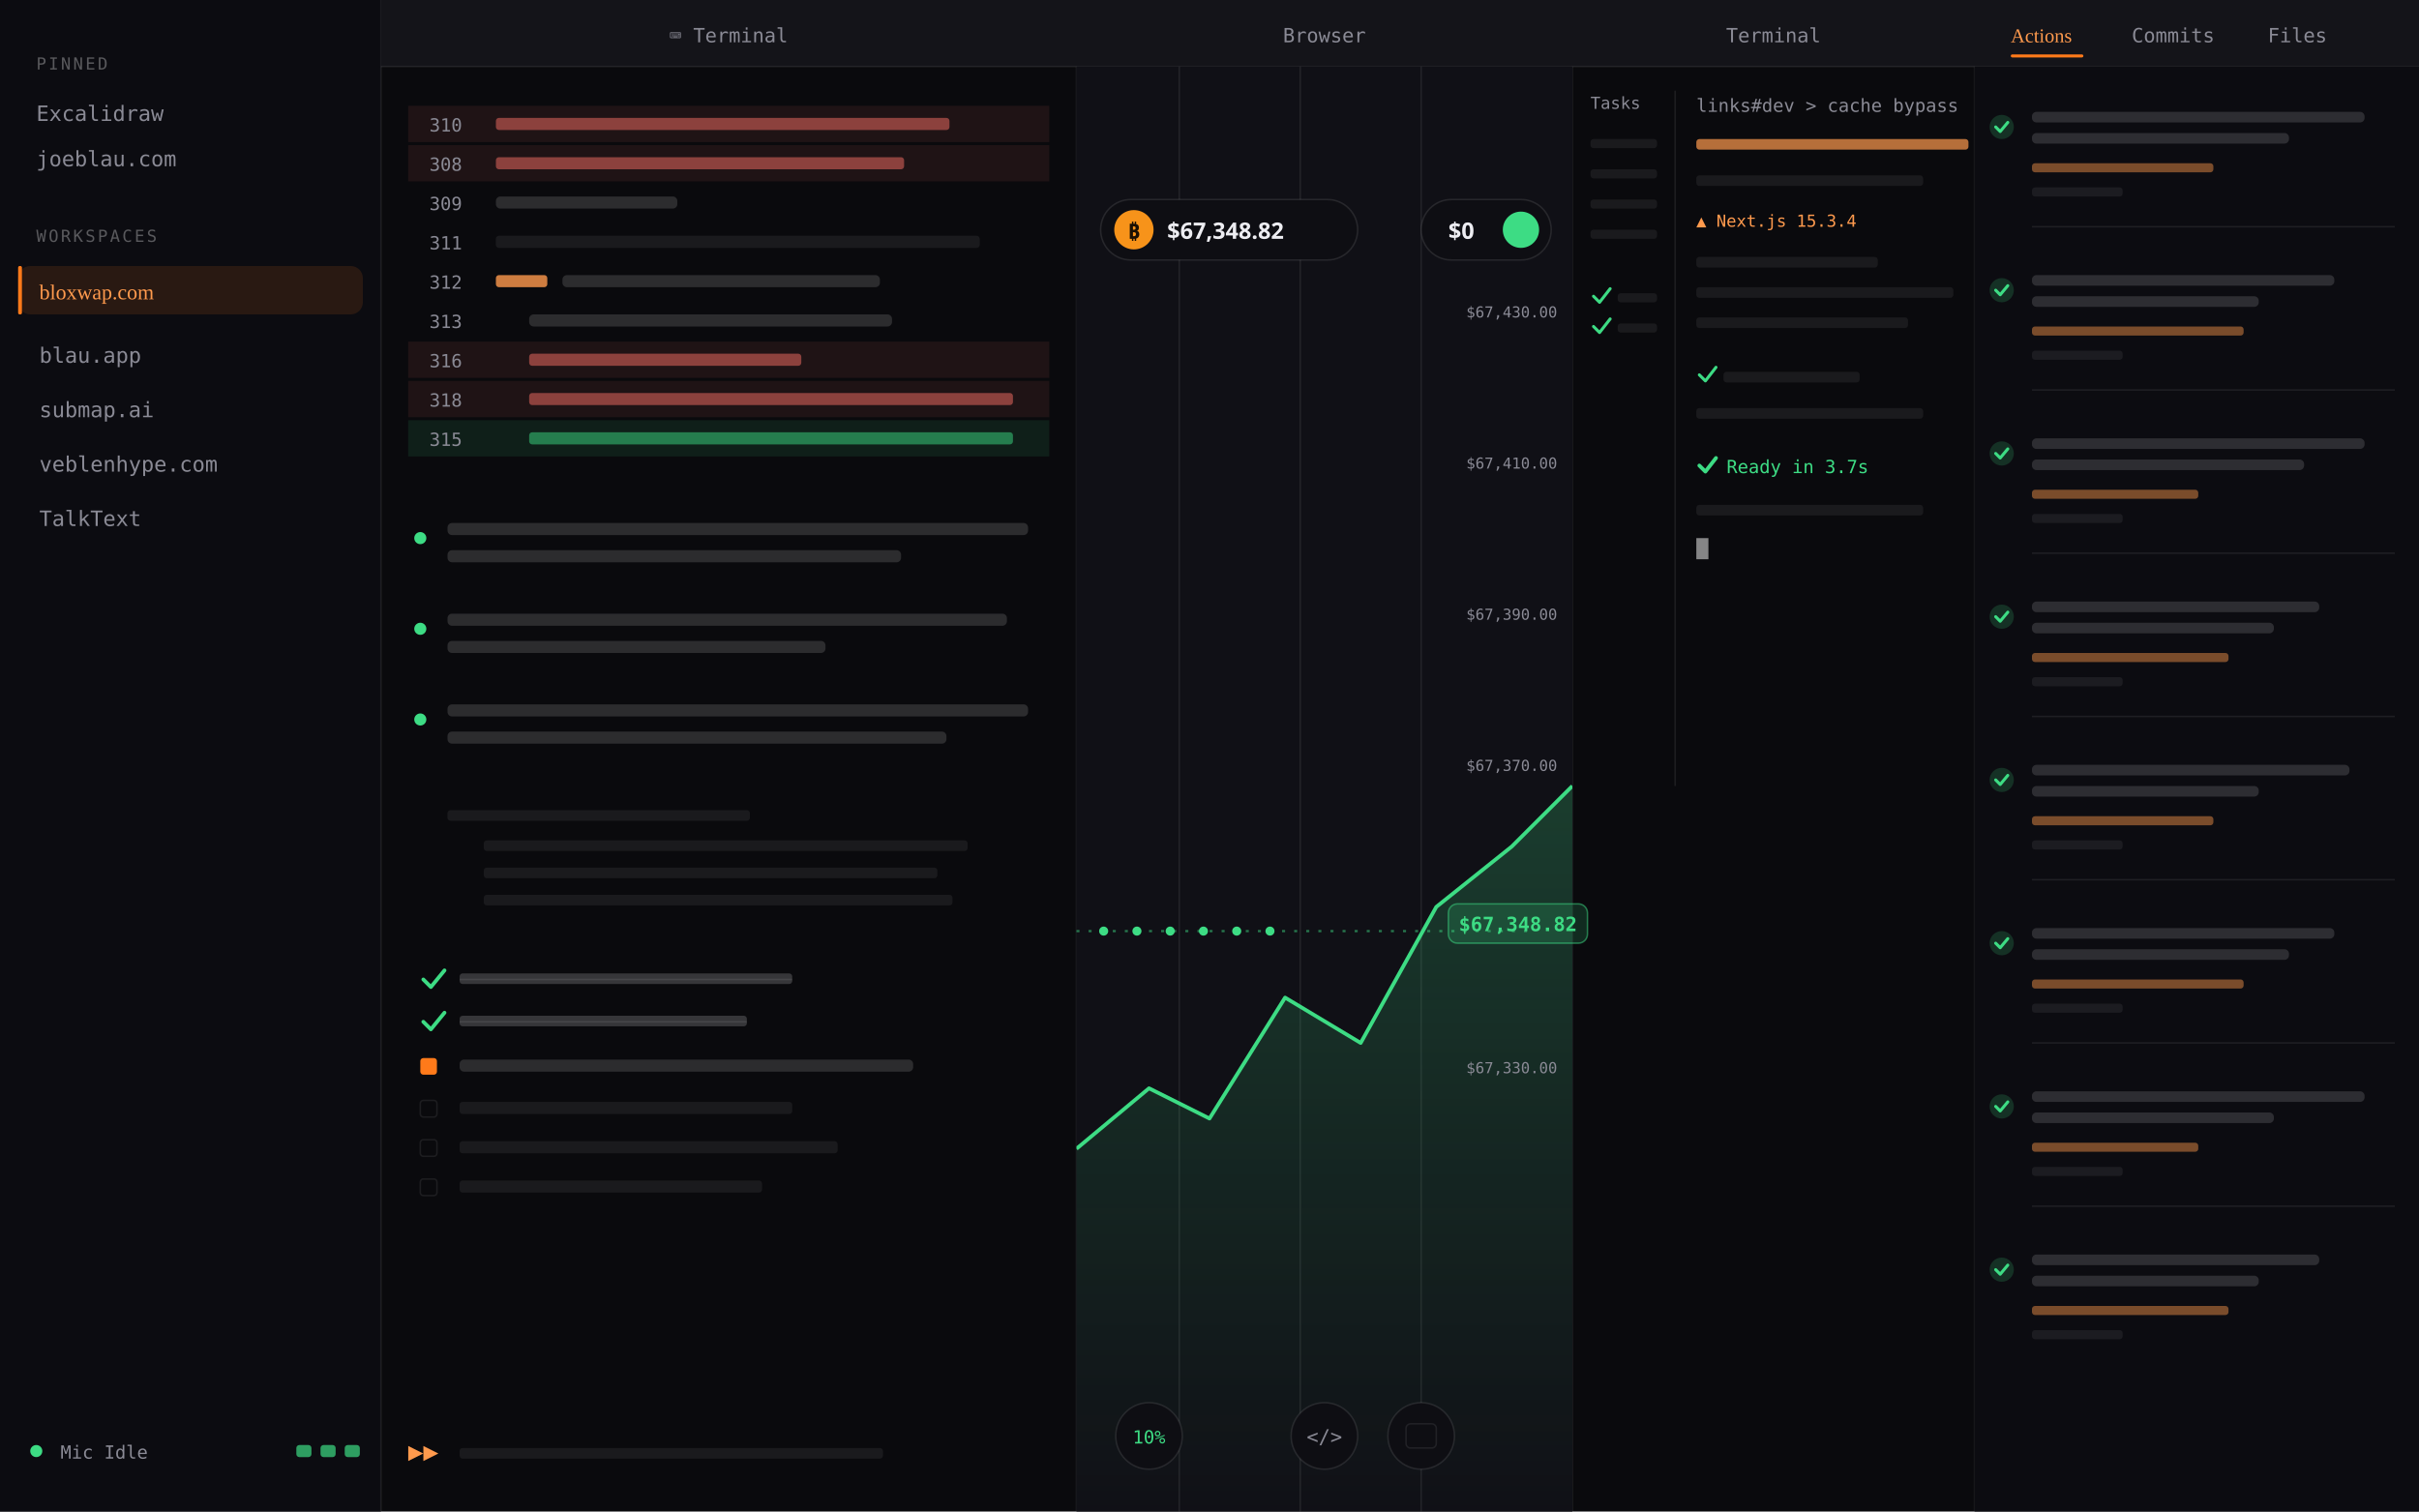
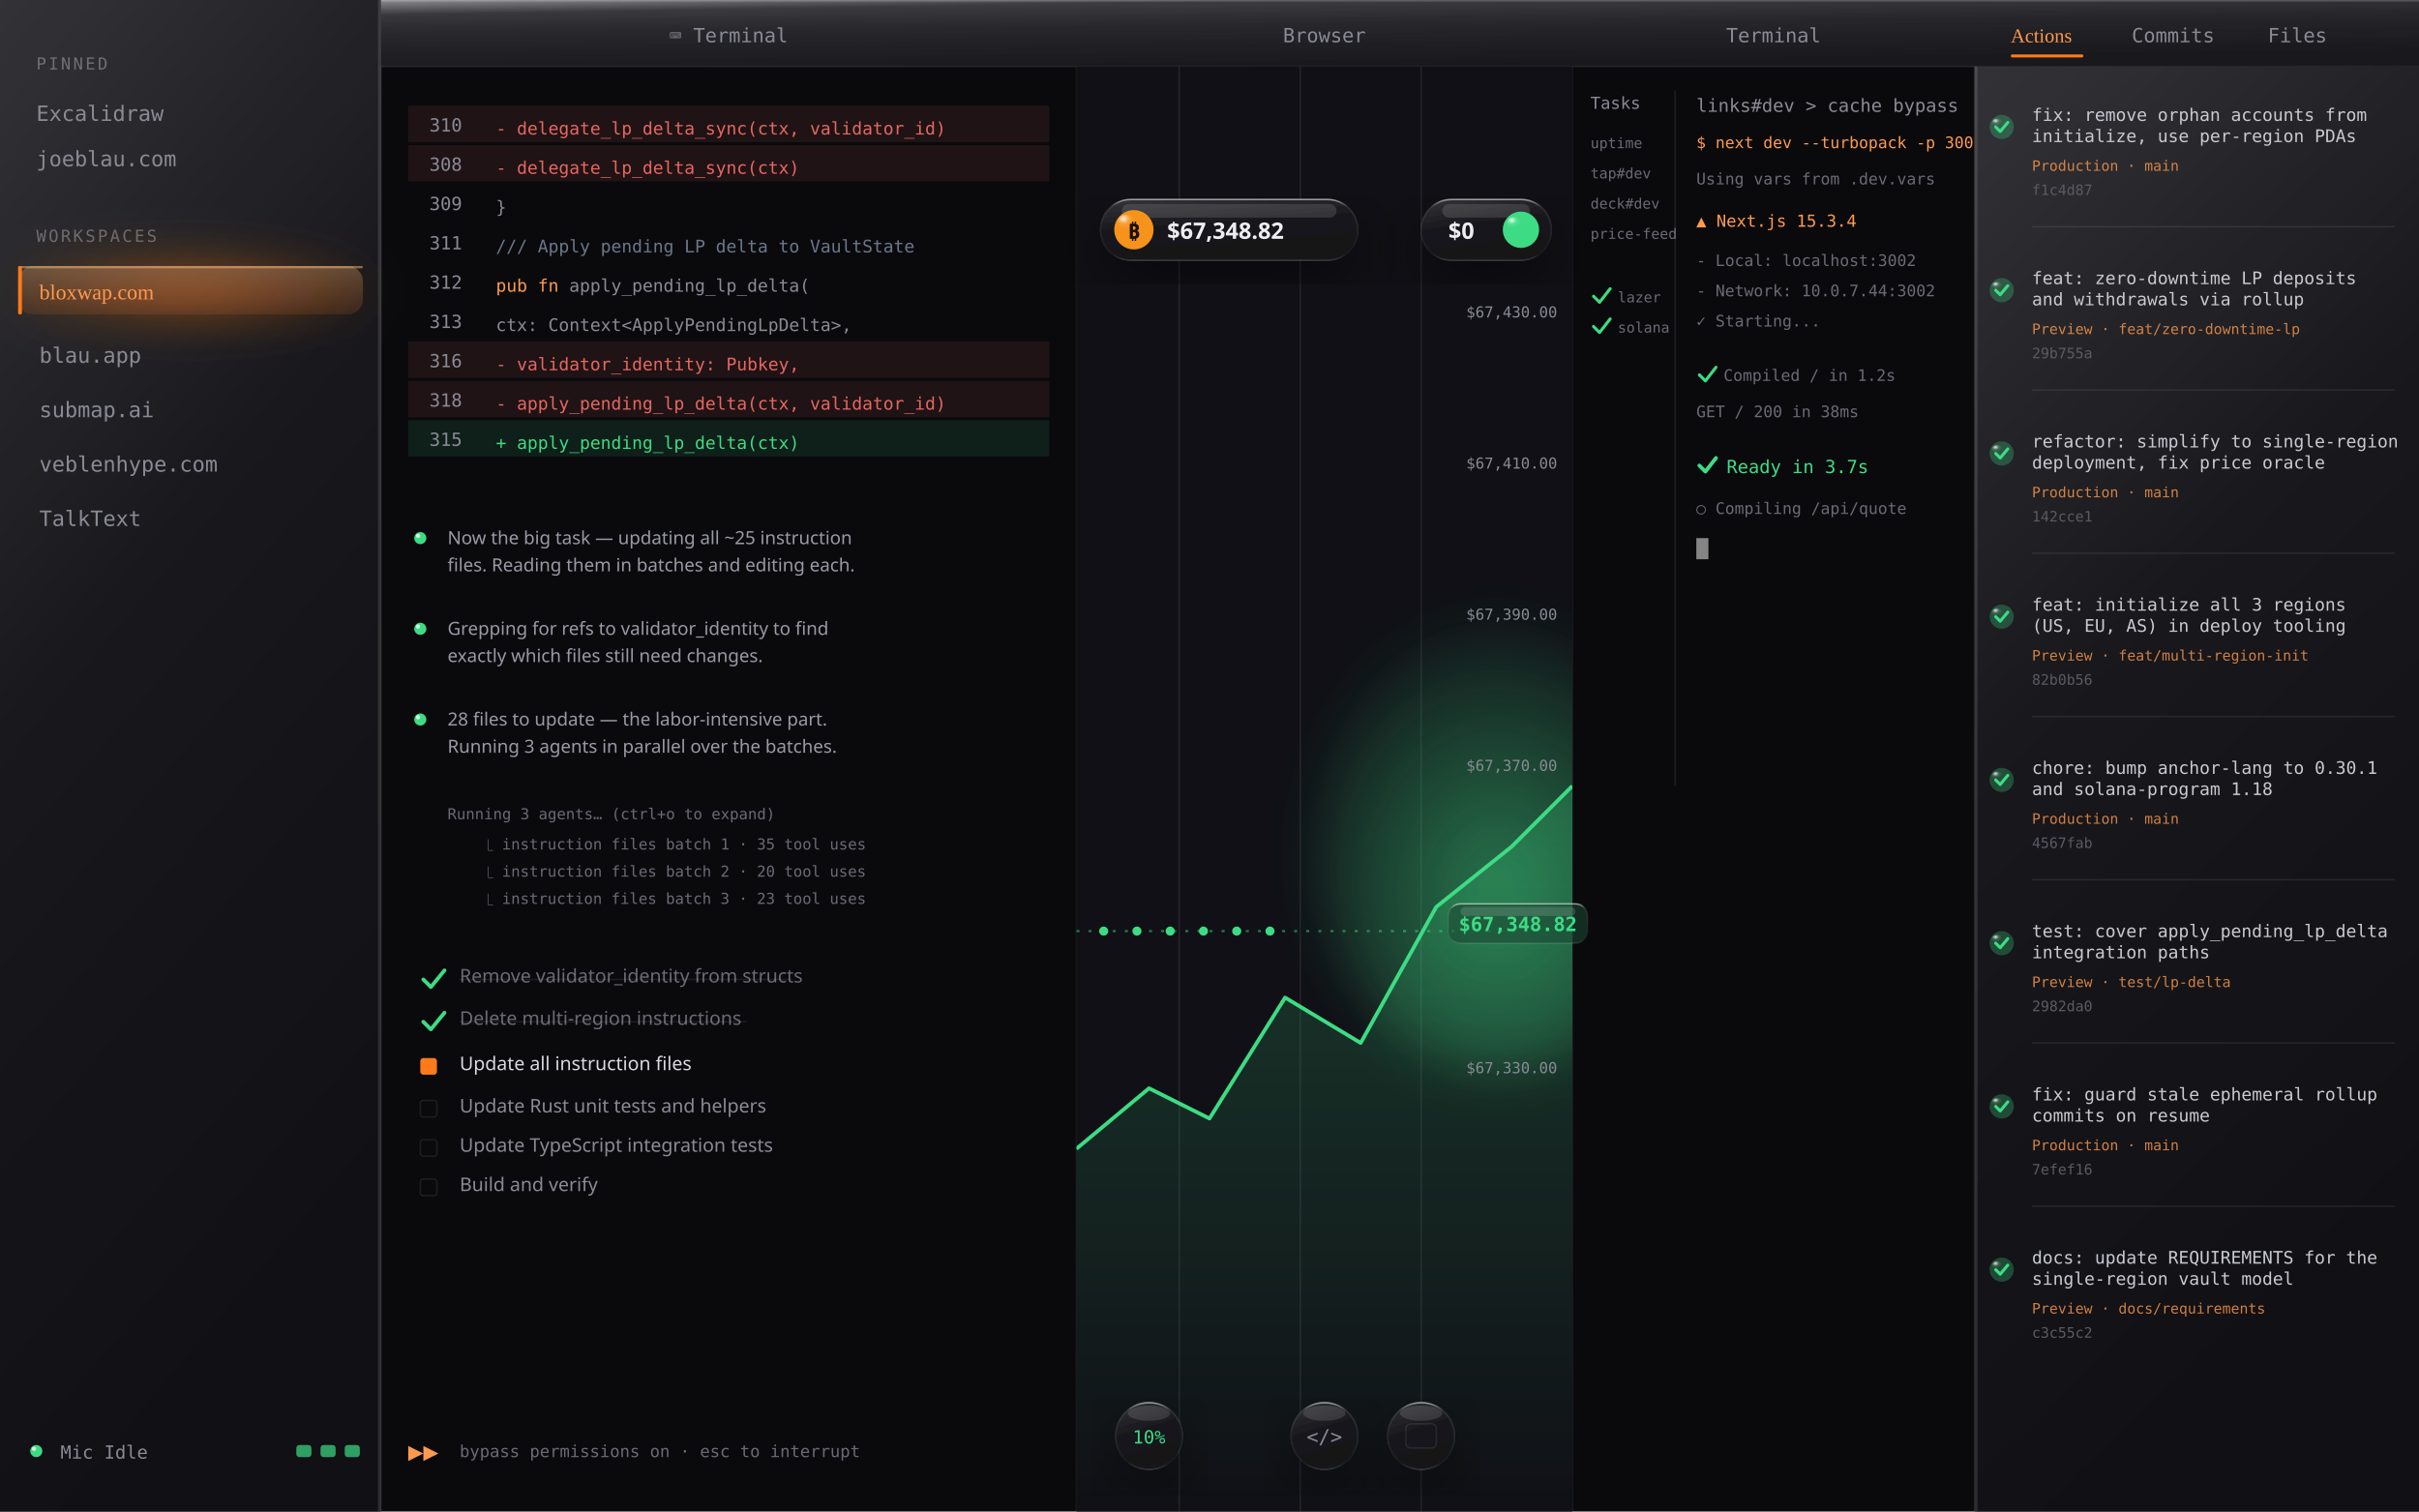
<svg xmlns="http://www.w3.org/2000/svg" viewBox="0 0 1600 1000" role="img" aria-label="Pilot for macOS: a sidebar of workspaces beside split panes — a terminal showing a code diff and an agent run, a browser with a live price chart, a dev-server terminal, and a GitHub Actions activity feed.">
  <defs>
    <linearGradient id="pl-chart" x1="0" y1="0" x2="0" y2="1">
      <stop offset="0" stop-color="#3DDC84" stop-opacity="0.22" />
      <stop offset="1" stop-color="#3DDC84" stop-opacity="0" />
    </linearGradient>
+     <linearGradient id="lg-surface" x1="0" y1="0" x2="0.3" y2="1">
+       <stop offset="0" stop-color="#ffffff" stop-opacity="0.16" />
+       <stop offset="0.45" stop-color="#ffffff" stop-opacity="0.05" />
+       <stop offset="1" stop-color="#ffffff" stop-opacity="0.015" />
+     </linearGradient>
+     <linearGradient id="lg-edge" x1="0" y1="0" x2="0" y2="1">
+       <stop offset="0" stop-color="#ffffff" stop-opacity="0.55" />
+       <stop offset="0.12" stop-color="#ffffff" stop-opacity="0.10" />
+       <stop offset="0.9" stop-color="#ffffff" stop-opacity="0.03" />
+       <stop offset="1" stop-color="#ffffff" stop-opacity="0.12" />
+     </linearGradient>
+     <linearGradient id="lg-sheen" x1="0" y1="0" x2="0.5" y2="1">
+       <stop offset="0" stop-color="#ffffff" stop-opacity="0.42" />
+       <stop offset="0.18" stop-color="#ffffff" stop-opacity="0.05" />
+       <stop offset="1" stop-color="#ffffff" stop-opacity="0" />
+     </linearGradient>
+     <linearGradient id="lg-amberglass" x1="0" y1="0" x2="0" y2="1">
+       <stop offset="0" stop-color="#FFB877" stop-opacity="0.30" />
+       <stop offset="1" stop-color="#FF7A1A" stop-opacity="0.12" />
+     </linearGradient>
+     <radialGradient id="lg-amberglow" cx="50%" cy="50%" r="60%">
+       <stop offset="0" stop-color="#FF7A1A" stop-opacity="0.55" />
+       <stop offset="1" stop-color="#FF7A1A" stop-opacity="0" />
+     </radialGradient>
+     <radialGradient id="lg-greenglow" cx="50%" cy="60%" r="65%">
+       <stop offset="0" stop-color="#3DDC84" stop-opacity="0.5" />
+       <stop offset="1" stop-color="#3DDC84" stop-opacity="0" />
+     </radialGradient>
+     <filter id="lg-shadow" x="-40%" y="-40%" width="180%" height="180%">
+       <feDropShadow dx="0" dy="14" stdDeviation="22" flood-color="#000000" flood-opacity="0.55" />
+     </filter>
+     <filter id="lg-glow" x="-80%" y="-80%" width="260%" height="260%">
+       <feGaussianBlur stdDeviation="16" />
+     </filter>
+     <radialGradient id="lg-gloss" cx="35%" cy="28%" r="65%">
+       <stop offset="0" stop-color="#ffffff" stop-opacity="0.85" />
+       <stop offset="0.5" stop-color="#ffffff" stop-opacity="0.12" />
+       <stop offset="1" stop-color="#ffffff" stop-opacity="0" />
+     </radialGradient>
    <style>
      .b0{fill:#0A0A0D}.b1{fill:#0C0C11}.b2{fill:#101016}.bar{fill:#141419}
      .hair{stroke:#ffffff;stroke-opacity:.08;stroke-width:1}
      .tx{fill:#ffffff;fill-opacity:.14;rx:3}
      .txd{fill:#ffffff;fill-opacity:.07}
      .lbl{font-family:ui-monospace,'SF Mono',monospace;fill:#8a8a95}
      .lbld{font-family:ui-monospace,'SF Mono',monospace;fill:#ffffff;fill-opacity:.32}
      .amber{fill:#FF9A4D}.green{fill:#3DDC84}.red{fill:#E5675F}
    </style>
  </defs>
  <rect class="b0" width="1600" height="1000" />
  <rect class="b1" width="252" height="1000" />
+   <rect width="252" height="1000" fill="url(#lg-surface)" />
+   <rect x="250" y="0" width="2" height="1000" fill="#ffffff" fill-opacity="0.12" />
  <line class="hair" x1="252" y1="0" x2="252" y2="1000" />
  <text class="lbld" x="24" y="46" font-size="11" letter-spacing="1.5">PINNED</text>
  <text class="lbl" x="24" y="80" font-size="14">Excalidraw</text>
  <text class="lbl" x="24" y="110" font-size="14">joeblau.com</text>
  <text class="lbld" x="24" y="160" font-size="11" letter-spacing="1.5">WORKSPACES</text>
-   <rect x="12" y="176" width="228" height="32" rx="8" fill="#FF7A1A" fill-opacity="0.12" />
+   <ellipse cx="126" cy="192" rx="118" ry="22" fill="url(#lg-amberglow)" filter="url(#lg-glow)" />
+   <rect x="12" y="176" width="228" height="32" rx="10" fill="url(#lg-amberglass)" />
+   <rect x="12" y="176" width="228" height="1.5" rx="0.75" fill="#FFB877" fill-opacity="0.5" />
  <rect x="12" y="176" width="2.5" height="32" rx="1" fill="#FF7A1A" />
  <text class="amber" x="26" y="198" font-size="14">bloxwap.com</text>
  <text class="lbl" x="26" y="240" font-size="14">blau.app</text>
  <text class="lbl" x="26" y="276" font-size="14">submap.ai</text>
  <text class="lbl" x="26" y="312" font-size="14">veblenhype.com</text>
  <text class="lbl" x="26" y="348" font-size="14">TalkText</text>
  <circle cx="24" cy="960" r="4" class="green" />
+   <circle cx="22.5" cy="958.5" r="1.4" fill="#ffffff" fill-opacity="0.75" />
  <text class="lbl" x="40" y="965" font-size="12">Mic Idle</text>
  <rect x="196" y="956" width="10" height="8" rx="2" class="green" fill-opacity="0.7" />
  <rect x="212" y="956" width="10" height="8" rx="2" class="green" fill-opacity="0.7" />
  <rect x="228" y="956" width="10" height="8" rx="2" class="green" fill-opacity="0.7" />
  <rect class="bar" x="252" y="0" width="1348" height="44" />
+   <rect x="252" y="0" width="1348" height="44" fill="url(#lg-surface)" />
+   <clipPath id="pl-clip-hdr">
+     <rect x="252" y="0" width="1348" height="44" />
+   </clipPath>
+   <rect x="252" y="0" width="1348" height="44" fill="url(#lg-sheen)" clip-path="url(#pl-clip-hdr)" />
+   <rect x="252" y="0" width="1348" height="1" fill="#ffffff" fill-opacity="0.18" />
  <line class="hair" x1="252" y1="44" x2="1600" y2="44" />
  <text class="lbl" x="482" y="28" font-size="13" text-anchor="middle">⌨ Terminal</text>
  <text class="lbl" x="876" y="28" font-size="13" text-anchor="middle">Browser</text>
  <text class="lbl" x="1173" y="28" font-size="13" text-anchor="middle">Terminal</text>
  <text class="amber" x="1330" y="28" font-size="13">Actions</text>
  <rect x="1330" y="36" width="48" height="2" rx="1" fill="#FF7A1A" />
  <text class="lbl" x="1410" y="28" font-size="13" fill="#5a5a64">Commits</text>
  <text class="lbl" x="1500" y="28" font-size="13" fill="#5a5a64">Files</text>
  <line class="hair" x1="712" y1="44" x2="712" y2="1000" />
  <line class="hair" x1="1040" y1="44" x2="1040" y2="1000" />
  <line class="hair" x1="1306" y1="44" x2="1306" y2="1000" />
  <g>
    <rect x="270" y="70" width="424" height="24" fill="#E5675F" fill-opacity="0.10" />
    <text class="lbl" x="284" y="87" font-size="12" fill="#55555f">310</text>
-     <rect class="red" x="328" y="78" width="300" height="8" rx="2" fill-opacity="0.55" />
+     <text x="328" y="89" font-size="11.5" font-family="ui-monospace,'SF Mono',monospace" fill="#E5675F">-  delegate_lp_delta_sync(ctx, validator_id)</text>
    <rect x="270" y="96" width="424" height="24" fill="#E5675F" fill-opacity="0.10" />
    <text class="lbl" x="284" y="113" font-size="12" fill="#55555f">308</text>
-     <rect class="red" x="328" y="104" width="270" height="8" rx="2" fill-opacity="0.55" />
+     <text x="328" y="115" font-size="11.5" font-family="ui-monospace,'SF Mono',monospace" fill="#E5675F">-  delegate_lp_delta_sync(ctx)</text>
    <text class="lbl" x="284" y="139" font-size="12" fill="#55555f">309</text>
-     <rect class="tx" x="328" y="130" width="120" height="8" rx="2" />
+     <text x="328" y="141" font-size="11.5" font-family="ui-monospace,'SF Mono',monospace" fill="#8a8a95">   }</text>
    <text class="lbl" x="284" y="165" font-size="12" fill="#55555f">311</text>
-     <rect class="txd" x="328" y="156" width="320" height="8" rx="2" />
+     <text x="328" y="167" font-size="11.5" font-family="ui-monospace,'SF Mono',monospace" fill="#6b7689">   /// Apply pending LP delta to VaultState</text>
    <text class="lbl" x="284" y="191" font-size="12" fill="#55555f">312</text>
-     <rect class="amber" x="328" y="182" width="34" height="8" rx="2" fill-opacity="0.8" />
-     <rect class="tx" x="372" y="182" width="210" height="8" rx="2" />
+     <text x="328" y="193" font-size="11.5" font-family="ui-monospace,'SF Mono',monospace" fill="#8a8a95">
+       <tspan fill="#FF9A4D">pub fn</tspan> apply_pending_lp_delta(</text>
    <text class="lbl" x="284" y="217" font-size="12" fill="#55555f">313</text>
-     <rect class="tx" x="350" y="208" width="240" height="8" rx="2" />
+     <text x="328" y="219" font-size="11.5" font-family="ui-monospace,'SF Mono',monospace" fill="#8a8a95">       ctx: Context&lt;ApplyPendingLpDelta&gt;,</text>
    <rect x="270" y="226" width="424" height="24" fill="#E5675F" fill-opacity="0.10" />
    <text class="lbl" x="284" y="243" font-size="12" fill="#55555f">316</text>
-     <rect class="red" x="350" y="234" width="180" height="8" rx="2" fill-opacity="0.55" />
+     <text x="328" y="245" font-size="11.5" font-family="ui-monospace,'SF Mono',monospace" fill="#E5675F">-      validator_identity: Pubkey,</text>
    <rect x="270" y="252" width="424" height="24" fill="#E5675F" fill-opacity="0.10" />
    <text class="lbl" x="284" y="269" font-size="12" fill="#55555f">318</text>
-     <rect class="red" x="350" y="260" width="320" height="8" rx="2" fill-opacity="0.55" />
+     <text x="328" y="271" font-size="11.5" font-family="ui-monospace,'SF Mono',monospace" fill="#E5675F">-  apply_pending_lp_delta(ctx, validator_id)</text>
    <rect x="270" y="278" width="424" height="24" fill="#3DDC84" fill-opacity="0.10" />
    <text class="lbl" x="284" y="295" font-size="12" fill="#55555f">315</text>
-     <rect class="green" x="350" y="286" width="320" height="8" rx="2" fill-opacity="0.5" />
+     <text x="328" y="297" font-size="11.5" font-family="ui-monospace,'SF Mono',monospace" fill="#3DDC84">+  apply_pending_lp_delta(ctx)</text>
    <circle cx="278" cy="356" r="4" class="green" />
-     <rect class="tx" x="296" y="346" width="384" height="8" rx="2" />
-     <rect class="tx" x="296" y="364" width="300" height="8" rx="2" />
+     <circle cx="276.5" cy="354.5" r="1.4" fill="#ffffff" fill-opacity="0.75" />
+     <text x="296" y="360" font-size="12" font-family="ui-sans-serif,system-ui" fill="#9a9aa6">Now the big task — updating all ~25 instruction</text>
+     <text x="296" y="378" font-size="12" font-family="ui-sans-serif,system-ui" fill="#9a9aa6">files. Reading them in batches and editing each.</text>
    <circle cx="278" cy="416" r="4" class="green" />
-     <rect class="tx" x="296" y="406" width="370" height="8" rx="2" />
-     <rect class="tx" x="296" y="424" width="250" height="8" rx="2" />
+     <circle cx="276.5" cy="414.5" r="1.4" fill="#ffffff" fill-opacity="0.75" />
+     <text x="296" y="420" font-size="12" font-family="ui-sans-serif,system-ui" fill="#9a9aa6">Grepping for refs to validator_identity to find</text>
+     <text x="296" y="438" font-size="12" font-family="ui-sans-serif,system-ui" fill="#9a9aa6">exactly which files still need changes.</text>
    <circle cx="278" cy="476" r="4" class="green" />
-     <rect class="tx" x="296" y="466" width="384" height="8" rx="2" />
-     <rect class="tx" x="296" y="484" width="330" height="8" rx="2" />
-     <rect class="txd" x="296" y="536" width="200" height="7" rx="2" />
-     <rect class="txd" x="320" y="556" width="320" height="7" rx="2" />
-     <rect class="txd" x="320" y="574" width="300" height="7" rx="2" />
-     <rect class="txd" x="320" y="592" width="310" height="7" rx="2" />
+     <circle cx="276.5" cy="474.5" r="1.4" fill="#ffffff" fill-opacity="0.75" />
+     <text x="296" y="480" font-size="12" font-family="ui-sans-serif,system-ui" fill="#9a9aa6">28 files to update — the labor-intensive part.</text>
+     <text x="296" y="498" font-size="12" font-family="ui-sans-serif,system-ui" fill="#9a9aa6">Running 3 agents in parallel over the batches.</text>
+     <text x="296" y="542" font-size="10" font-family="ui-monospace,'SF Mono',monospace" fill="#6a6a74">Running 3 agents… (ctrl+o to expand)</text>
+     <text x="320" y="562" font-size="10" font-family="ui-monospace,'SF Mono',monospace" fill="#6a6a74">  ⎿ instruction files batch 1 · 35 tool uses</text>
+     <text x="320" y="580" font-size="10" font-family="ui-monospace,'SF Mono',monospace" fill="#6a6a74">  ⎿ instruction files batch 2 · 20 tool uses</text>
+     <text x="320" y="598" font-size="10" font-family="ui-monospace,'SF Mono',monospace" fill="#6a6a74">  ⎿ instruction files batch 3 · 23 tool uses</text>
    <path d="M280 648 l5 5 l9 -11" stroke="#3DDC84" stroke-width="2.5" fill="none" stroke-linecap="round" stroke-linejoin="round" />
-     <rect x="304" y="644" width="220" height="7" rx="2" fill="#ffffff" fill-opacity="0.18" />
+     <text x="304" y="650" font-size="12.5" font-family="ui-sans-serif,system-ui" fill="#6a6a74">Remove validator_identity from structs</text>
    <line x1="304" y1="648" x2="524" y2="648" class="hair" stroke-opacity="0.25" />
    <path d="M280 676 l5 5 l9 -11" stroke="#3DDC84" stroke-width="2.5" fill="none" stroke-linecap="round" stroke-linejoin="round" />
-     <rect x="304" y="672" width="190" height="7" rx="2" fill="#ffffff" fill-opacity="0.18" />
+     <text x="304" y="678" font-size="12.5" font-family="ui-sans-serif,system-ui" fill="#6a6a74">Delete multi-region instructions</text>
    <line x1="304" y1="676" x2="494" y2="676" class="hair" stroke-opacity="0.25" />
    <rect x="278" y="700" width="11" height="11" rx="2" fill="#FF7A1A" />
-     <rect class="tx" x="304" y="701" width="300" height="8" rx="2" fill-opacity="0.22" />
+     <text x="304" y="708" font-size="12.5" font-family="ui-sans-serif,system-ui" fill="#d9d9df">Update all instruction files</text>
    <rect x="278" y="728" width="11" height="11" rx="2" fill="none" class="hair" />
-     <rect class="txd" x="304" y="729" width="220" height="8" rx="2" />
+     <text x="304" y="736" font-size="12.5" font-family="ui-sans-serif,system-ui" fill="#8a8a95">Update Rust unit tests and helpers</text>
    <rect x="278" y="754" width="11" height="11" rx="2" fill="none" class="hair" />
-     <rect class="txd" x="304" y="755" width="250" height="8" rx="2" />
+     <text x="304" y="762" font-size="12.5" font-family="ui-sans-serif,system-ui" fill="#8a8a95">Update TypeScript integration tests</text>
    <rect x="278" y="780" width="11" height="11" rx="2" fill="none" class="hair" />
-     <rect class="txd" x="304" y="781" width="200" height="8" rx="2" />
+     <text x="304" y="788" font-size="12.5" font-family="ui-sans-serif,system-ui" fill="#8a8a95">Build and verify</text>
    <text class="amber" x="270" y="965" font-size="13">▶▶</text>
-     <rect class="txd" x="304" y="958" width="280" height="7" rx="2" />
+     <text x="304" y="964" font-size="11" font-family="ui-monospace,'SF Mono',monospace" fill="#6a6a74">bypass permissions on · esc to interrupt</text>
  </g>
  <g>
    <clipPath id="pl-clip2">
      <rect x="712" y="44" width="328" height="956" />
    </clipPath>
    <g clip-path="url(#pl-clip2)">
      <rect class="b2" x="712" y="44" width="328" height="956" />
      <line class="hair" x1="780" y1="44" x2="780" y2="1000" stroke-opacity="0.05" />
      <line class="hair" x1="860" y1="44" x2="860" y2="1000" stroke-opacity="0.05" />
      <line class="hair" x1="940" y1="44" x2="940" y2="1000" stroke-opacity="0.05" />
+       <ellipse cx="990" cy="560" rx="120" ry="150" fill="url(#lg-greenglow)" filter="url(#lg-glow)" />
      <path d="M712 760 L760 720 L800 740 L850 660 L900 690 L950 600 L1000 560 L1040 520 L1040 1000 L712 1000 Z" fill="url(#pl-chart)" />
      <path d="M712 760 L760 720 L800 740 L850 660 L900 690 L950 600 L1000 560 L1040 520" fill="none" stroke="#3DDC84" stroke-width="2.5" stroke-linejoin="round" />
      <line x1="712" y1="616" x2="1010" y2="616" stroke="#3DDC84" stroke-opacity="0.5" stroke-width="1.5" stroke-dasharray="2 6" />
      <g class="green">
        <circle cx="730" cy="616" r="3" />
        <circle cx="752" cy="616" r="3" />
        <circle cx="774" cy="616" r="3" />
        <circle cx="796" cy="616" r="3" />
        <circle cx="818" cy="616" r="3" />
        <circle cx="840" cy="616" r="3" />
      </g>
      <text class="lbl" x="1030" y="210" font-size="10" text-anchor="end" fill="#4c4c56">$67,430.00</text>
      <text class="lbl" x="1030" y="310" font-size="10" text-anchor="end" fill="#4c4c56">$67,410.00</text>
      <text class="lbl" x="1030" y="410" font-size="10" text-anchor="end" fill="#4c4c56">$67,390.00</text>
      <text class="lbl" x="1030" y="510" font-size="10" text-anchor="end" fill="#4c4c56">$67,370.00</text>
      <text class="lbl" x="1030" y="710" font-size="10" text-anchor="end" fill="#4c4c56">$67,330.00</text>
    </g>
-     <rect x="728" y="132" width="170" height="40" rx="20" fill="#0E0E13" stroke="#ffffff" stroke-opacity="0.1" />
+     <g filter="url(#lg-shadow)">
+       <rect x="728" y="132" width="170" height="40" rx="20" fill="#0E0E13" />
+       <rect x="728" y="132" width="170" height="40" rx="20" fill="url(#lg-surface)" />
+       <rect x="728" y="132" width="170" height="40" rx="20" fill="none" stroke="url(#lg-edge)" stroke-width="1" />
+       <rect x="742" y="135" width="142" height="9" rx="4.5" fill="#ffffff" fill-opacity="0.12" />
+     </g>
    <circle cx="750" cy="152" r="13" fill="#F7931A" />
+     <ellipse cx="745" cy="147" rx="6" ry="5" fill="url(#lg-gloss)" />
    <text x="750" y="158" font-size="14" font-family="ui-sans-serif,system-ui" font-weight="700" fill="#1a1003" text-anchor="middle">₿</text>
    <text x="772" y="158" font-size="15" font-family="ui-sans-serif,system-ui" font-weight="600" fill="#EDEDF2">$67,348.82</text>
-     <rect x="940" y="132" width="86" height="40" rx="20" fill="#0E0E13" stroke="#ffffff" stroke-opacity="0.1" />
+     <g filter="url(#lg-shadow)">
+       <rect x="940" y="132" width="86" height="40" rx="20" fill="#0E0E13" />
+       <rect x="940" y="132" width="86" height="40" rx="20" fill="url(#lg-surface)" />
+       <rect x="940" y="132" width="86" height="40" rx="20" fill="none" stroke="url(#lg-edge)" stroke-width="1" />
+       <rect x="954" y="135" width="58" height="9" rx="4.5" fill="#ffffff" fill-opacity="0.12" />
+     </g>
    <text x="958" y="158" font-size="15" font-family="ui-sans-serif,system-ui" font-weight="600" fill="#EDEDF2">$0</text>
    <circle cx="1006" cy="152" r="12" class="green" />
-     <rect x="958" y="598" width="92" height="26" rx="6" fill="#3DDC84" fill-opacity="0.16" stroke="#3DDC84" stroke-opacity="0.5" />
+     <ellipse cx="1001.5" cy="147.5" rx="5" ry="4" fill="url(#lg-gloss)" />
+     <rect x="958" y="598" width="92" height="26" rx="8" fill="#0E0E13" fill-opacity="0.5" />
+     <rect x="958" y="598" width="92" height="26" rx="8" fill="#3DDC84" fill-opacity="0.16" />
+     <rect x="958" y="598" width="92" height="26" rx="8" fill="none" stroke="url(#lg-edge)" stroke-width="1" />
+     <rect x="966" y="600" width="76" height="6" rx="3" fill="#ffffff" fill-opacity="0.14" />
    <text class="green" x="1004" y="616" font-size="13" font-family="ui-monospace,monospace" font-weight="600" text-anchor="middle">$67,348.82</text>
-     <circle cx="760" cy="950" r="22" fill="#0E0E13" stroke="#ffffff" stroke-opacity="0.1" />
+     <g filter="url(#lg-shadow)">
+       <circle cx="760" cy="950" r="22" fill="#0E0E13" />
+       <circle cx="760" cy="950" r="22" fill="url(#lg-surface)" />
+       <circle cx="760" cy="950" r="22" fill="none" stroke="url(#lg-edge)" stroke-width="1" />
+       <ellipse cx="760" cy="935" rx="14" ry="5" fill="#ffffff" fill-opacity="0.12" />
+     </g>
    <text class="green" x="760" y="955" font-size="12" text-anchor="middle" font-family="ui-monospace,monospace">10%</text>
-     <circle cx="876" cy="950" r="22" fill="#0E0E13" stroke="#ffffff" stroke-opacity="0.1" />
+     <g filter="url(#lg-shadow)">
+       <circle cx="876" cy="950" r="22" fill="#0E0E13" />
+       <circle cx="876" cy="950" r="22" fill="url(#lg-surface)" />
+       <circle cx="876" cy="950" r="22" fill="none" stroke="url(#lg-edge)" stroke-width="1" />
+       <ellipse cx="876" cy="935" rx="14" ry="5" fill="#ffffff" fill-opacity="0.12" />
+     </g>
    <text class="lbl" x="876" y="955" font-size="13" text-anchor="middle">&lt;/&gt;</text>
-     <circle cx="940" cy="950" r="22" fill="#0E0E13" stroke="#ffffff" stroke-opacity="0.1" />
+     <g filter="url(#lg-shadow)">
+       <circle cx="940" cy="950" r="22" fill="#0E0E13" />
+       <circle cx="940" cy="950" r="22" fill="url(#lg-surface)" />
+       <circle cx="940" cy="950" r="22" fill="none" stroke="url(#lg-edge)" stroke-width="1" />
+       <ellipse cx="940" cy="935" rx="14" ry="5" fill="#ffffff" fill-opacity="0.12" />
+     </g>
    <rect x="930" y="942" width="20" height="16" rx="3" fill="none" class="hair" stroke-opacity="0.4" />
  </g>
  <g>
    <text class="lbl" x="1052" y="72" font-size="11" fill="#5a5a64">Tasks</text>
    <g>
-       <rect class="txd" x="1052" y="92" width="44" height="6" rx="2" />
-       <rect class="txd" x="1052" y="112" width="44" height="6" rx="2" />
-       <rect class="txd" x="1052" y="132" width="44" height="6" rx="2" />
-       <rect class="txd" x="1052" y="152" width="44" height="6" rx="2" />
+       <text x="1052" y="98" font-size="9.5" font-family="ui-monospace,'SF Mono',monospace" fill="#6a6a74">uptime</text>
+       <text x="1052" y="118" font-size="9.5" font-family="ui-monospace,'SF Mono',monospace" fill="#6a6a74">tap#dev</text>
+       <text x="1052" y="138" font-size="9.5" font-family="ui-monospace,'SF Mono',monospace" fill="#6a6a74">deck#dev</text>
+       <text x="1052" y="158" font-size="9.5" font-family="ui-monospace,'SF Mono',monospace" fill="#6a6a74">price-feed</text>
      <path d="M1054 196 l4 4 l7 -9" stroke="#3DDC84" stroke-width="2" fill="none" stroke-linecap="round" stroke-linejoin="round" />
-       <rect class="txd" x="1070" y="194" width="26" height="6" rx="2" />
+       <text x="1070" y="200" font-size="9.5" font-family="ui-monospace,'SF Mono',monospace" fill="#6a6a74">lazer</text>
      <path d="M1054 216 l4 4 l7 -9" stroke="#3DDC84" stroke-width="2" fill="none" stroke-linecap="round" stroke-linejoin="round" />
-       <rect class="txd" x="1070" y="214" width="26" height="6" rx="2" />
+       <text x="1070" y="220" font-size="9.5" font-family="ui-monospace,'SF Mono',monospace" fill="#6a6a74">solana</text>
    </g>
    <line class="hair" x1="1108" y1="60" x2="1108" y2="520" stroke-opacity="0.06" />
    <text class="lbl" x="1122" y="74" font-size="12" fill="#8a8a95">links#dev &gt; cache bypass</text>
-     <rect class="amber" x="1122" y="92" width="180" height="7" rx="2" fill-opacity="0.7" />
-     <rect class="txd" x="1122" y="116" width="150" height="7" rx="2" />
+     <text x="1122" y="98" font-size="10.5" font-family="ui-monospace,'SF Mono',monospace" fill="#FF9A4D">$ next dev --turbopack -p 3002</text>
+     <text x="1122" y="122" font-size="10.5" font-family="ui-monospace,'SF Mono',monospace" fill="#6a6a74">Using vars from .dev.vars</text>
    <text class="amber" x="1122" y="150" font-size="11" font-family="ui-monospace,monospace">▲ Next.js 15.3.4</text>
-     <rect class="txd" x="1122" y="170" width="120" height="7" rx="2" />
-     <rect class="txd" x="1122" y="190" width="170" height="7" rx="2" />
-     <rect class="txd" x="1122" y="210" width="140" height="7" rx="2" />
+     <text x="1122" y="176" font-size="10.5" font-family="ui-monospace,'SF Mono',monospace" fill="#6a6a74">- Local:   localhost:3002</text>
+     <text x="1122" y="196" font-size="10.5" font-family="ui-monospace,'SF Mono',monospace" fill="#6a6a74">- Network: 10.0.7.44:3002</text>
+     <text x="1122" y="216" font-size="10.5" font-family="ui-monospace,'SF Mono',monospace" fill="#6a6a74">✓ Starting...</text>
    <path d="M1124 248 l4 4 l7 -9" stroke="#3DDC84" stroke-width="2" fill="none" stroke-linecap="round" stroke-linejoin="round" />
-     <rect class="txd" x="1140" y="246" width="90" height="7" rx="2" />
-     <rect class="txd" x="1122" y="270" width="150" height="7" rx="2" />
+     <text x="1140" y="252" font-size="10.5" font-family="ui-monospace,'SF Mono',monospace" fill="#6a6a74">Compiled / in 1.2s</text>
+     <text x="1122" y="276" font-size="10.5" font-family="ui-monospace,'SF Mono',monospace" fill="#6a6a74">GET / 200 in 38ms</text>
    <path d="M1124 308 l4 4 l7 -9" stroke="#3DDC84" stroke-width="2.5" fill="none" stroke-linecap="round" stroke-linejoin="round" />
    <text class="green" x="1142" y="313" font-size="12" font-family="ui-monospace,monospace">Ready in 3.7s</text>
-     <rect class="txd" x="1122" y="334" width="150" height="7" rx="2" />
+     <text x="1122" y="340" font-size="10.5" font-family="ui-monospace,'SF Mono',monospace" fill="#6a6a74">○ Compiling /api/quote</text>
    <rect x="1122" y="356" width="8" height="14" fill="#ffffff" fill-opacity="0.5" />
  </g>
  <g>
    <rect class="b1" x="1306" y="44" width="294" height="956" />
+     <rect x="1306" y="44" width="294" height="956" fill="url(#lg-surface)" />
+     <rect x="1306" y="44" width="2" height="956" fill="#ffffff" fill-opacity="0.12" />
    <g font-family="ui-monospace,monospace">
      <g>
-         <circle cx="1324" cy="84" r="8" fill="#3DDC84" fill-opacity="0.18" />
-         <path d="M1320 84 l3 3 l5 -6" stroke="#3DDC84" stroke-width="2" fill="none" stroke-linecap="round" stroke-linejoin="round" />
-         <rect class="tx" x="1344" y="74" width="220" height="7" rx="2" />
-         <rect class="tx" x="1344" y="88" width="170" height="7" rx="2" />
-         <rect class="amber" x="1344" y="108" width="120" height="6" rx="2" fill-opacity="0.45" />
-         <rect class="txd" x="1344" y="124" width="60" height="6" rx="2" />
+         <circle cx="1324" cy="84" r="8" fill="#3DDC84" fill-opacity="0.28" />
+         <ellipse cx="1321" cy="81" rx="3.5" ry="2.6" fill="url(#lg-gloss)" />
+         <path d="M1320 84 l3 3 l5 -6" stroke="#3DDC84" stroke-width="2" fill="none" stroke-linecap="round" stroke-linejoin="round" />
+         <text x="1344" y="80" font-size="11.5" fill="#c9c9d2">fix: remove orphan accounts from</text>
+         <text x="1344" y="94" font-size="11.5" fill="#c9c9d2">initialize, use per-region PDAs</text>
+         <text x="1344" y="113" font-size="9.5" fill="#FF9A4D" fill-opacity="0.8">Production · main</text>
+         <text x="1344" y="129" font-size="9.5" fill="#5a5a64">f1c4d87</text>
        <line class="hair" x1="1344" y1="150" x2="1584" y2="150" stroke-opacity="0.05" />
      </g>
      <g transform="translate(0,108)">
-         <circle cx="1324" cy="84" r="8" fill="#3DDC84" fill-opacity="0.18" />
-         <path d="M1320 84 l3 3 l5 -6" stroke="#3DDC84" stroke-width="2" fill="none" stroke-linecap="round" stroke-linejoin="round" />
-         <rect class="tx" x="1344" y="74" width="200" height="7" rx="2" />
-         <rect class="tx" x="1344" y="88" width="150" height="7" rx="2" />
-         <rect class="amber" x="1344" y="108" width="140" height="6" rx="2" fill-opacity="0.45" />
-         <rect class="txd" x="1344" y="124" width="60" height="6" rx="2" />
+         <circle cx="1324" cy="84" r="8" fill="#3DDC84" fill-opacity="0.28" />
+         <ellipse cx="1321" cy="81" rx="3.5" ry="2.6" fill="url(#lg-gloss)" />
+         <path d="M1320 84 l3 3 l5 -6" stroke="#3DDC84" stroke-width="2" fill="none" stroke-linecap="round" stroke-linejoin="round" />
+         <text x="1344" y="80" font-size="11.5" fill="#c9c9d2">feat: zero-downtime LP deposits</text>
+         <text x="1344" y="94" font-size="11.5" fill="#c9c9d2">and withdrawals via rollup</text>
+         <text x="1344" y="113" font-size="9.5" fill="#FF9A4D" fill-opacity="0.8">Preview · feat/zero-downtime-lp</text>
+         <text x="1344" y="129" font-size="9.5" fill="#5a5a64">29b755a</text>
        <line class="hair" x1="1344" y1="150" x2="1584" y2="150" stroke-opacity="0.05" />
      </g>
      <g transform="translate(0,216)">
-         <circle cx="1324" cy="84" r="8" fill="#3DDC84" fill-opacity="0.18" />
-         <path d="M1320 84 l3 3 l5 -6" stroke="#3DDC84" stroke-width="2" fill="none" stroke-linecap="round" stroke-linejoin="round" />
-         <rect class="tx" x="1344" y="74" width="220" height="7" rx="2" />
-         <rect class="tx" x="1344" y="88" width="180" height="7" rx="2" />
-         <rect class="amber" x="1344" y="108" width="110" height="6" rx="2" fill-opacity="0.45" />
-         <rect class="txd" x="1344" y="124" width="60" height="6" rx="2" />
+         <circle cx="1324" cy="84" r="8" fill="#3DDC84" fill-opacity="0.28" />
+         <ellipse cx="1321" cy="81" rx="3.5" ry="2.6" fill="url(#lg-gloss)" />
+         <path d="M1320 84 l3 3 l5 -6" stroke="#3DDC84" stroke-width="2" fill="none" stroke-linecap="round" stroke-linejoin="round" />
+         <text x="1344" y="80" font-size="11.5" fill="#c9c9d2">refactor: simplify to single-region</text>
+         <text x="1344" y="94" font-size="11.5" fill="#c9c9d2">deployment, fix price oracle</text>
+         <text x="1344" y="113" font-size="9.5" fill="#FF9A4D" fill-opacity="0.8">Production · main</text>
+         <text x="1344" y="129" font-size="9.5" fill="#5a5a64">142cce1</text>
        <line class="hair" x1="1344" y1="150" x2="1584" y2="150" stroke-opacity="0.05" />
      </g>
      <g transform="translate(0,324)">
-         <circle cx="1324" cy="84" r="8" fill="#3DDC84" fill-opacity="0.18" />
-         <path d="M1320 84 l3 3 l5 -6" stroke="#3DDC84" stroke-width="2" fill="none" stroke-linecap="round" stroke-linejoin="round" />
-         <rect class="tx" x="1344" y="74" width="190" height="7" rx="2" />
-         <rect class="tx" x="1344" y="88" width="160" height="7" rx="2" />
-         <rect class="amber" x="1344" y="108" width="130" height="6" rx="2" fill-opacity="0.45" />
-         <rect class="txd" x="1344" y="124" width="60" height="6" rx="2" />
+         <circle cx="1324" cy="84" r="8" fill="#3DDC84" fill-opacity="0.28" />
+         <ellipse cx="1321" cy="81" rx="3.5" ry="2.6" fill="url(#lg-gloss)" />
+         <path d="M1320 84 l3 3 l5 -6" stroke="#3DDC84" stroke-width="2" fill="none" stroke-linecap="round" stroke-linejoin="round" />
+         <text x="1344" y="80" font-size="11.5" fill="#c9c9d2">feat: initialize all 3 regions</text>
+         <text x="1344" y="94" font-size="11.5" fill="#c9c9d2">(US, EU, AS) in deploy tooling</text>
+         <text x="1344" y="113" font-size="9.5" fill="#FF9A4D" fill-opacity="0.8">Preview · feat/multi-region-init</text>
+         <text x="1344" y="129" font-size="9.5" fill="#5a5a64">82b0b56</text>
        <line class="hair" x1="1344" y1="150" x2="1584" y2="150" stroke-opacity="0.05" />
      </g>
      <g transform="translate(0,432)">
-         <circle cx="1324" cy="84" r="8" fill="#3DDC84" fill-opacity="0.18" />
-         <path d="M1320 84 l3 3 l5 -6" stroke="#3DDC84" stroke-width="2" fill="none" stroke-linecap="round" stroke-linejoin="round" />
-         <rect class="tx" x="1344" y="74" width="210" height="7" rx="2" />
-         <rect class="tx" x="1344" y="88" width="150" height="7" rx="2" />
-         <rect class="amber" x="1344" y="108" width="120" height="6" rx="2" fill-opacity="0.45" />
-         <rect class="txd" x="1344" y="124" width="60" height="6" rx="2" />
+         <circle cx="1324" cy="84" r="8" fill="#3DDC84" fill-opacity="0.28" />
+         <ellipse cx="1321" cy="81" rx="3.5" ry="2.6" fill="url(#lg-gloss)" />
+         <path d="M1320 84 l3 3 l5 -6" stroke="#3DDC84" stroke-width="2" fill="none" stroke-linecap="round" stroke-linejoin="round" />
+         <text x="1344" y="80" font-size="11.5" fill="#c9c9d2">chore: bump anchor-lang to 0.30.1</text>
+         <text x="1344" y="94" font-size="11.5" fill="#c9c9d2">and solana-program 1.18</text>
+         <text x="1344" y="113" font-size="9.5" fill="#FF9A4D" fill-opacity="0.8">Production · main</text>
+         <text x="1344" y="129" font-size="9.5" fill="#5a5a64">4567fab</text>
        <line class="hair" x1="1344" y1="150" x2="1584" y2="150" stroke-opacity="0.05" />
      </g>
      <g transform="translate(0,540)">
-         <circle cx="1324" cy="84" r="8" fill="#3DDC84" fill-opacity="0.18" />
-         <path d="M1320 84 l3 3 l5 -6" stroke="#3DDC84" stroke-width="2" fill="none" stroke-linecap="round" stroke-linejoin="round" />
-         <rect class="tx" x="1344" y="74" width="200" height="7" rx="2" />
-         <rect class="tx" x="1344" y="88" width="170" height="7" rx="2" />
-         <rect class="amber" x="1344" y="108" width="140" height="6" rx="2" fill-opacity="0.45" />
-         <rect class="txd" x="1344" y="124" width="60" height="6" rx="2" />
+         <circle cx="1324" cy="84" r="8" fill="#3DDC84" fill-opacity="0.28" />
+         <ellipse cx="1321" cy="81" rx="3.5" ry="2.6" fill="url(#lg-gloss)" />
+         <path d="M1320 84 l3 3 l5 -6" stroke="#3DDC84" stroke-width="2" fill="none" stroke-linecap="round" stroke-linejoin="round" />
+         <text x="1344" y="80" font-size="11.5" fill="#c9c9d2">test: cover apply_pending_lp_delta</text>
+         <text x="1344" y="94" font-size="11.5" fill="#c9c9d2">integration paths</text>
+         <text x="1344" y="113" font-size="9.5" fill="#FF9A4D" fill-opacity="0.8">Preview · test/lp-delta</text>
+         <text x="1344" y="129" font-size="9.5" fill="#5a5a64">2982da0</text>
        <line class="hair" x1="1344" y1="150" x2="1584" y2="150" stroke-opacity="0.05" />
      </g>
      <g transform="translate(0,648)">
-         <circle cx="1324" cy="84" r="8" fill="#3DDC84" fill-opacity="0.18" />
-         <path d="M1320 84 l3 3 l5 -6" stroke="#3DDC84" stroke-width="2" fill="none" stroke-linecap="round" stroke-linejoin="round" />
-         <rect class="tx" x="1344" y="74" width="220" height="7" rx="2" />
-         <rect class="tx" x="1344" y="88" width="160" height="7" rx="2" />
-         <rect class="amber" x="1344" y="108" width="110" height="6" rx="2" fill-opacity="0.45" />
-         <rect class="txd" x="1344" y="124" width="60" height="6" rx="2" />
+         <circle cx="1324" cy="84" r="8" fill="#3DDC84" fill-opacity="0.28" />
+         <ellipse cx="1321" cy="81" rx="3.5" ry="2.6" fill="url(#lg-gloss)" />
+         <path d="M1320 84 l3 3 l5 -6" stroke="#3DDC84" stroke-width="2" fill="none" stroke-linecap="round" stroke-linejoin="round" />
+         <text x="1344" y="80" font-size="11.5" fill="#c9c9d2">fix: guard stale ephemeral rollup</text>
+         <text x="1344" y="94" font-size="11.5" fill="#c9c9d2">commits on resume</text>
+         <text x="1344" y="113" font-size="9.5" fill="#FF9A4D" fill-opacity="0.8">Production · main</text>
+         <text x="1344" y="129" font-size="9.5" fill="#5a5a64">7efef16</text>
        <line class="hair" x1="1344" y1="150" x2="1584" y2="150" stroke-opacity="0.05" />
      </g>
      <g transform="translate(0,756)">
-         <circle cx="1324" cy="84" r="8" fill="#3DDC84" fill-opacity="0.18" />
-         <path d="M1320 84 l3 3 l5 -6" stroke="#3DDC84" stroke-width="2" fill="none" stroke-linecap="round" stroke-linejoin="round" />
-         <rect class="tx" x="1344" y="74" width="190" height="7" rx="2" />
-         <rect class="tx" x="1344" y="88" width="150" height="7" rx="2" />
-         <rect class="amber" x="1344" y="108" width="130" height="6" rx="2" fill-opacity="0.45" />
-         <rect class="txd" x="1344" y="124" width="60" height="6" rx="2" />
+         <circle cx="1324" cy="84" r="8" fill="#3DDC84" fill-opacity="0.28" />
+         <ellipse cx="1321" cy="81" rx="3.5" ry="2.6" fill="url(#lg-gloss)" />
+         <path d="M1320 84 l3 3 l5 -6" stroke="#3DDC84" stroke-width="2" fill="none" stroke-linecap="round" stroke-linejoin="round" />
+         <text x="1344" y="80" font-size="11.5" fill="#c9c9d2">docs: update REQUIREMENTS for the</text>
+         <text x="1344" y="94" font-size="11.5" fill="#c9c9d2">single-region vault model</text>
+         <text x="1344" y="113" font-size="9.5" fill="#FF9A4D" fill-opacity="0.8">Preview · docs/requirements</text>
+         <text x="1344" y="129" font-size="9.5" fill="#5a5a64">c3c55c2</text>
      </g>
    </g>
  </g>
</svg>
